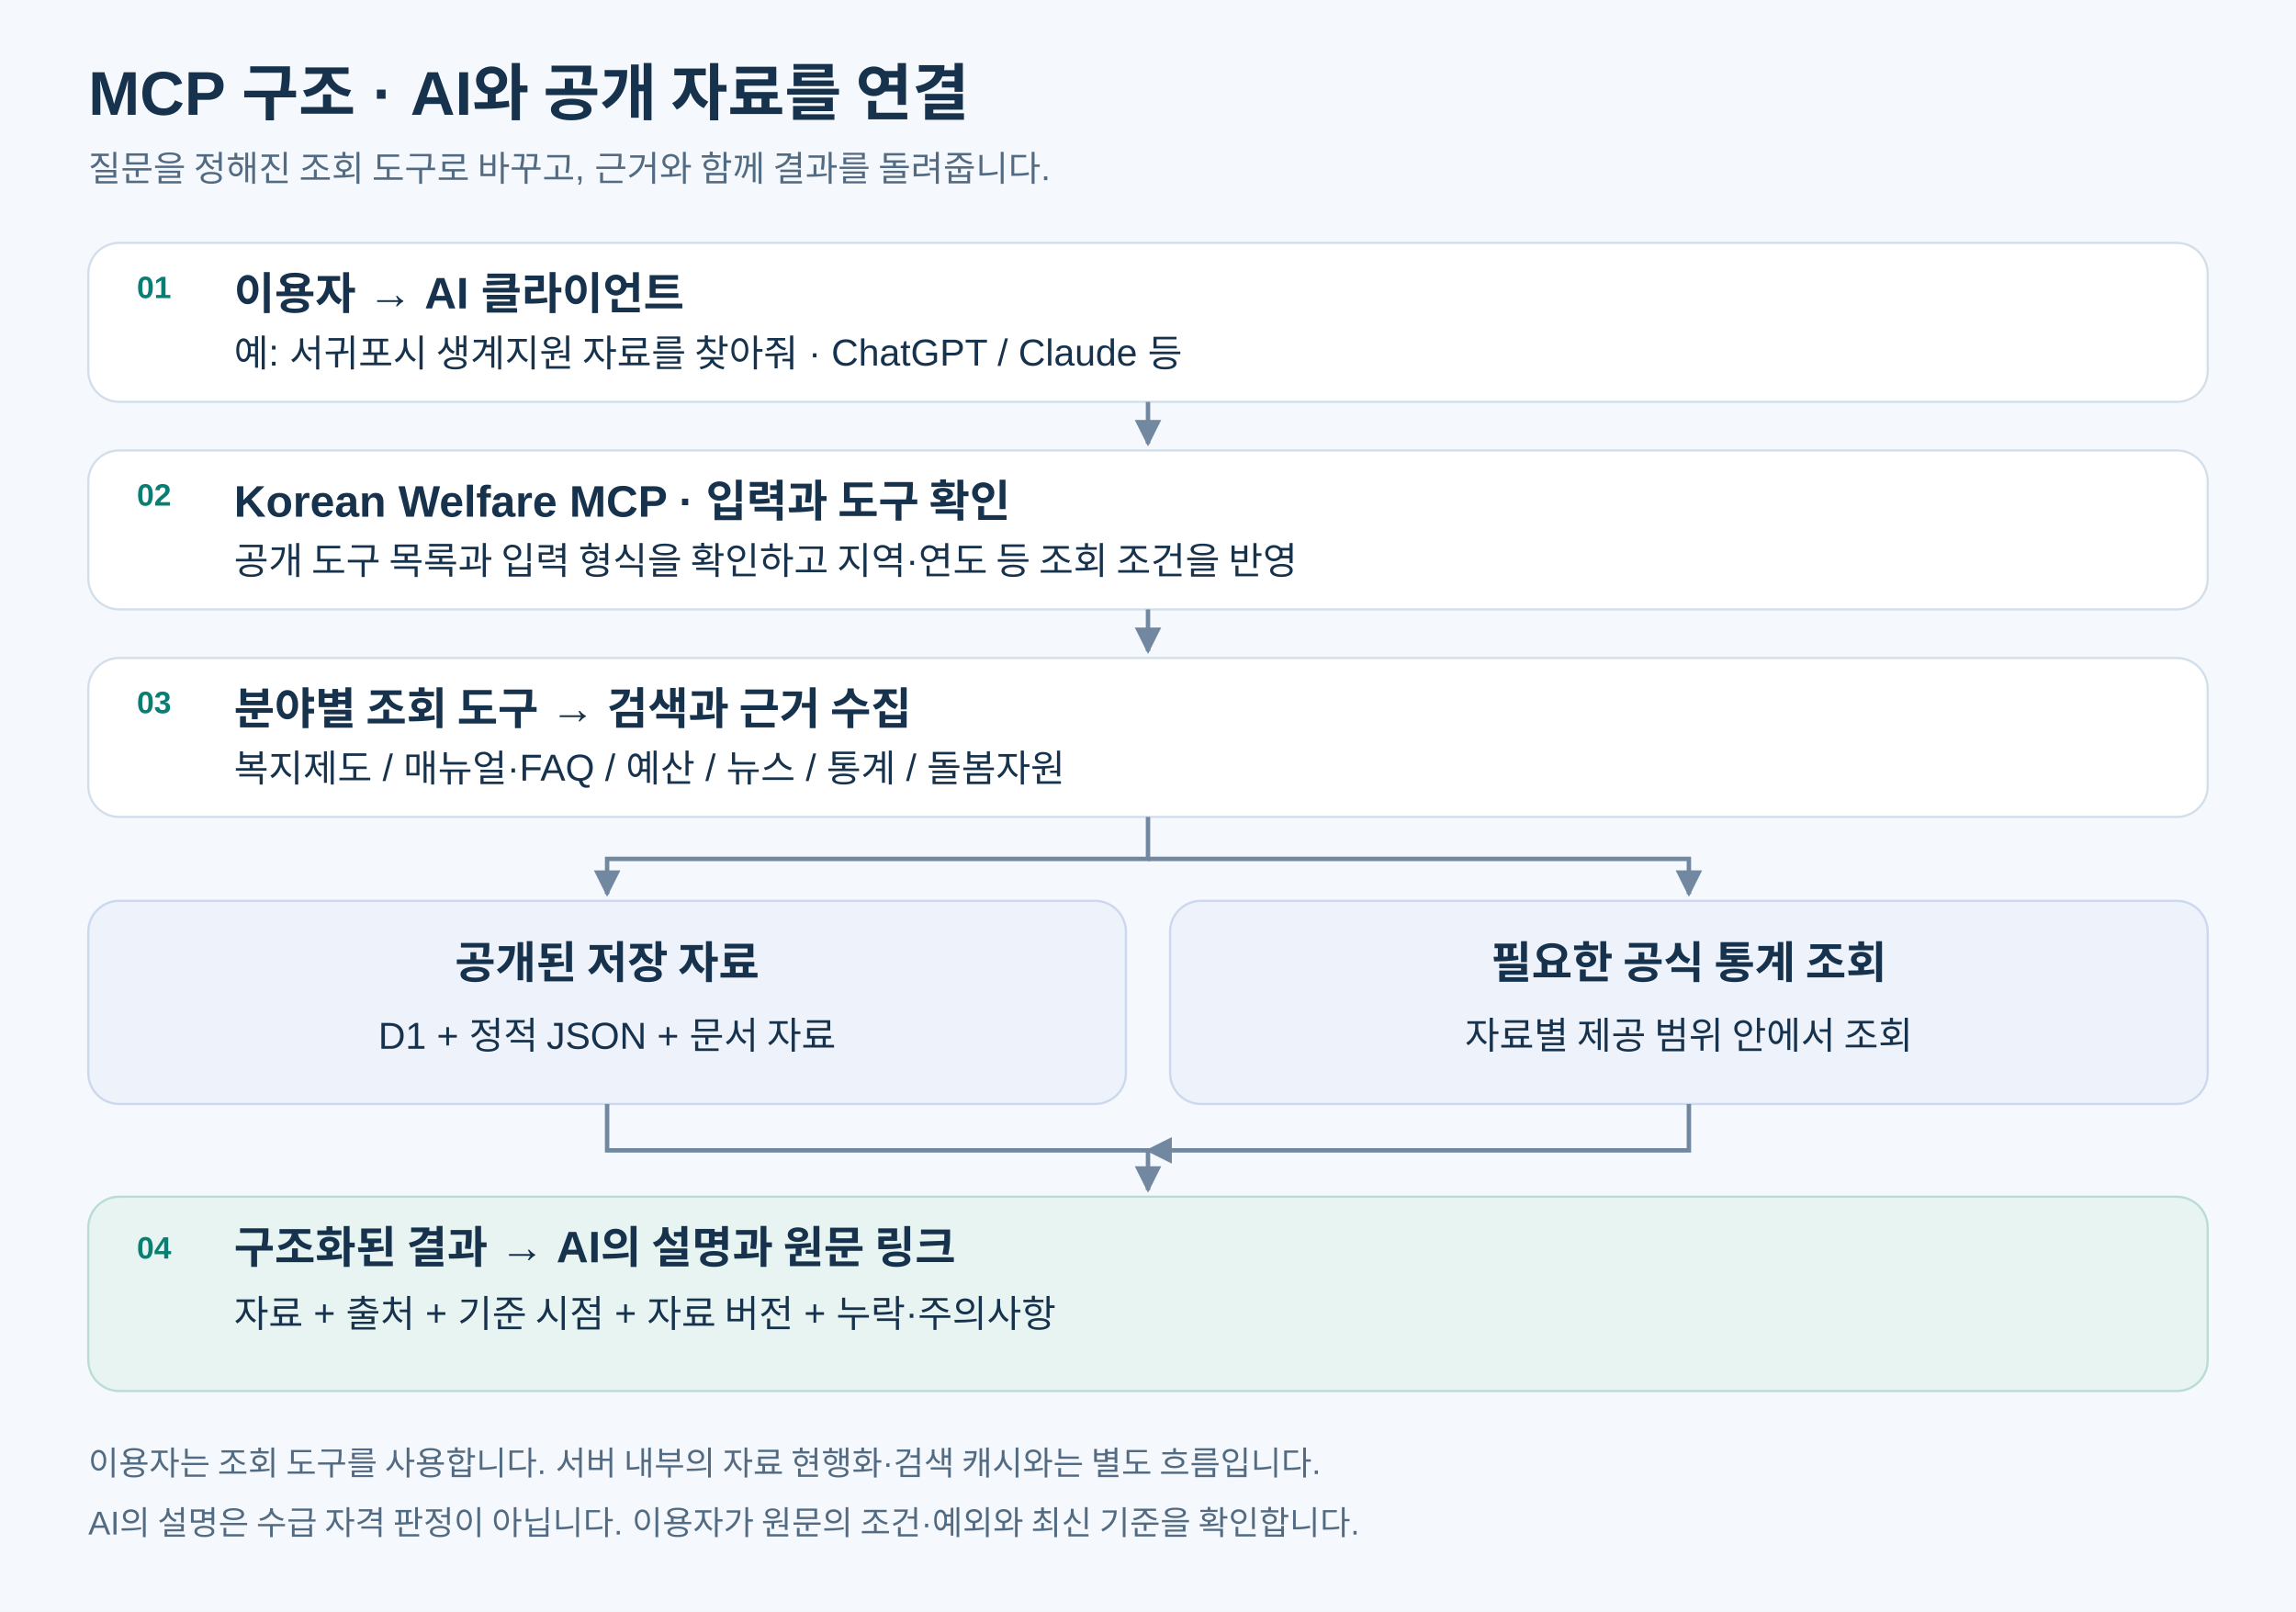
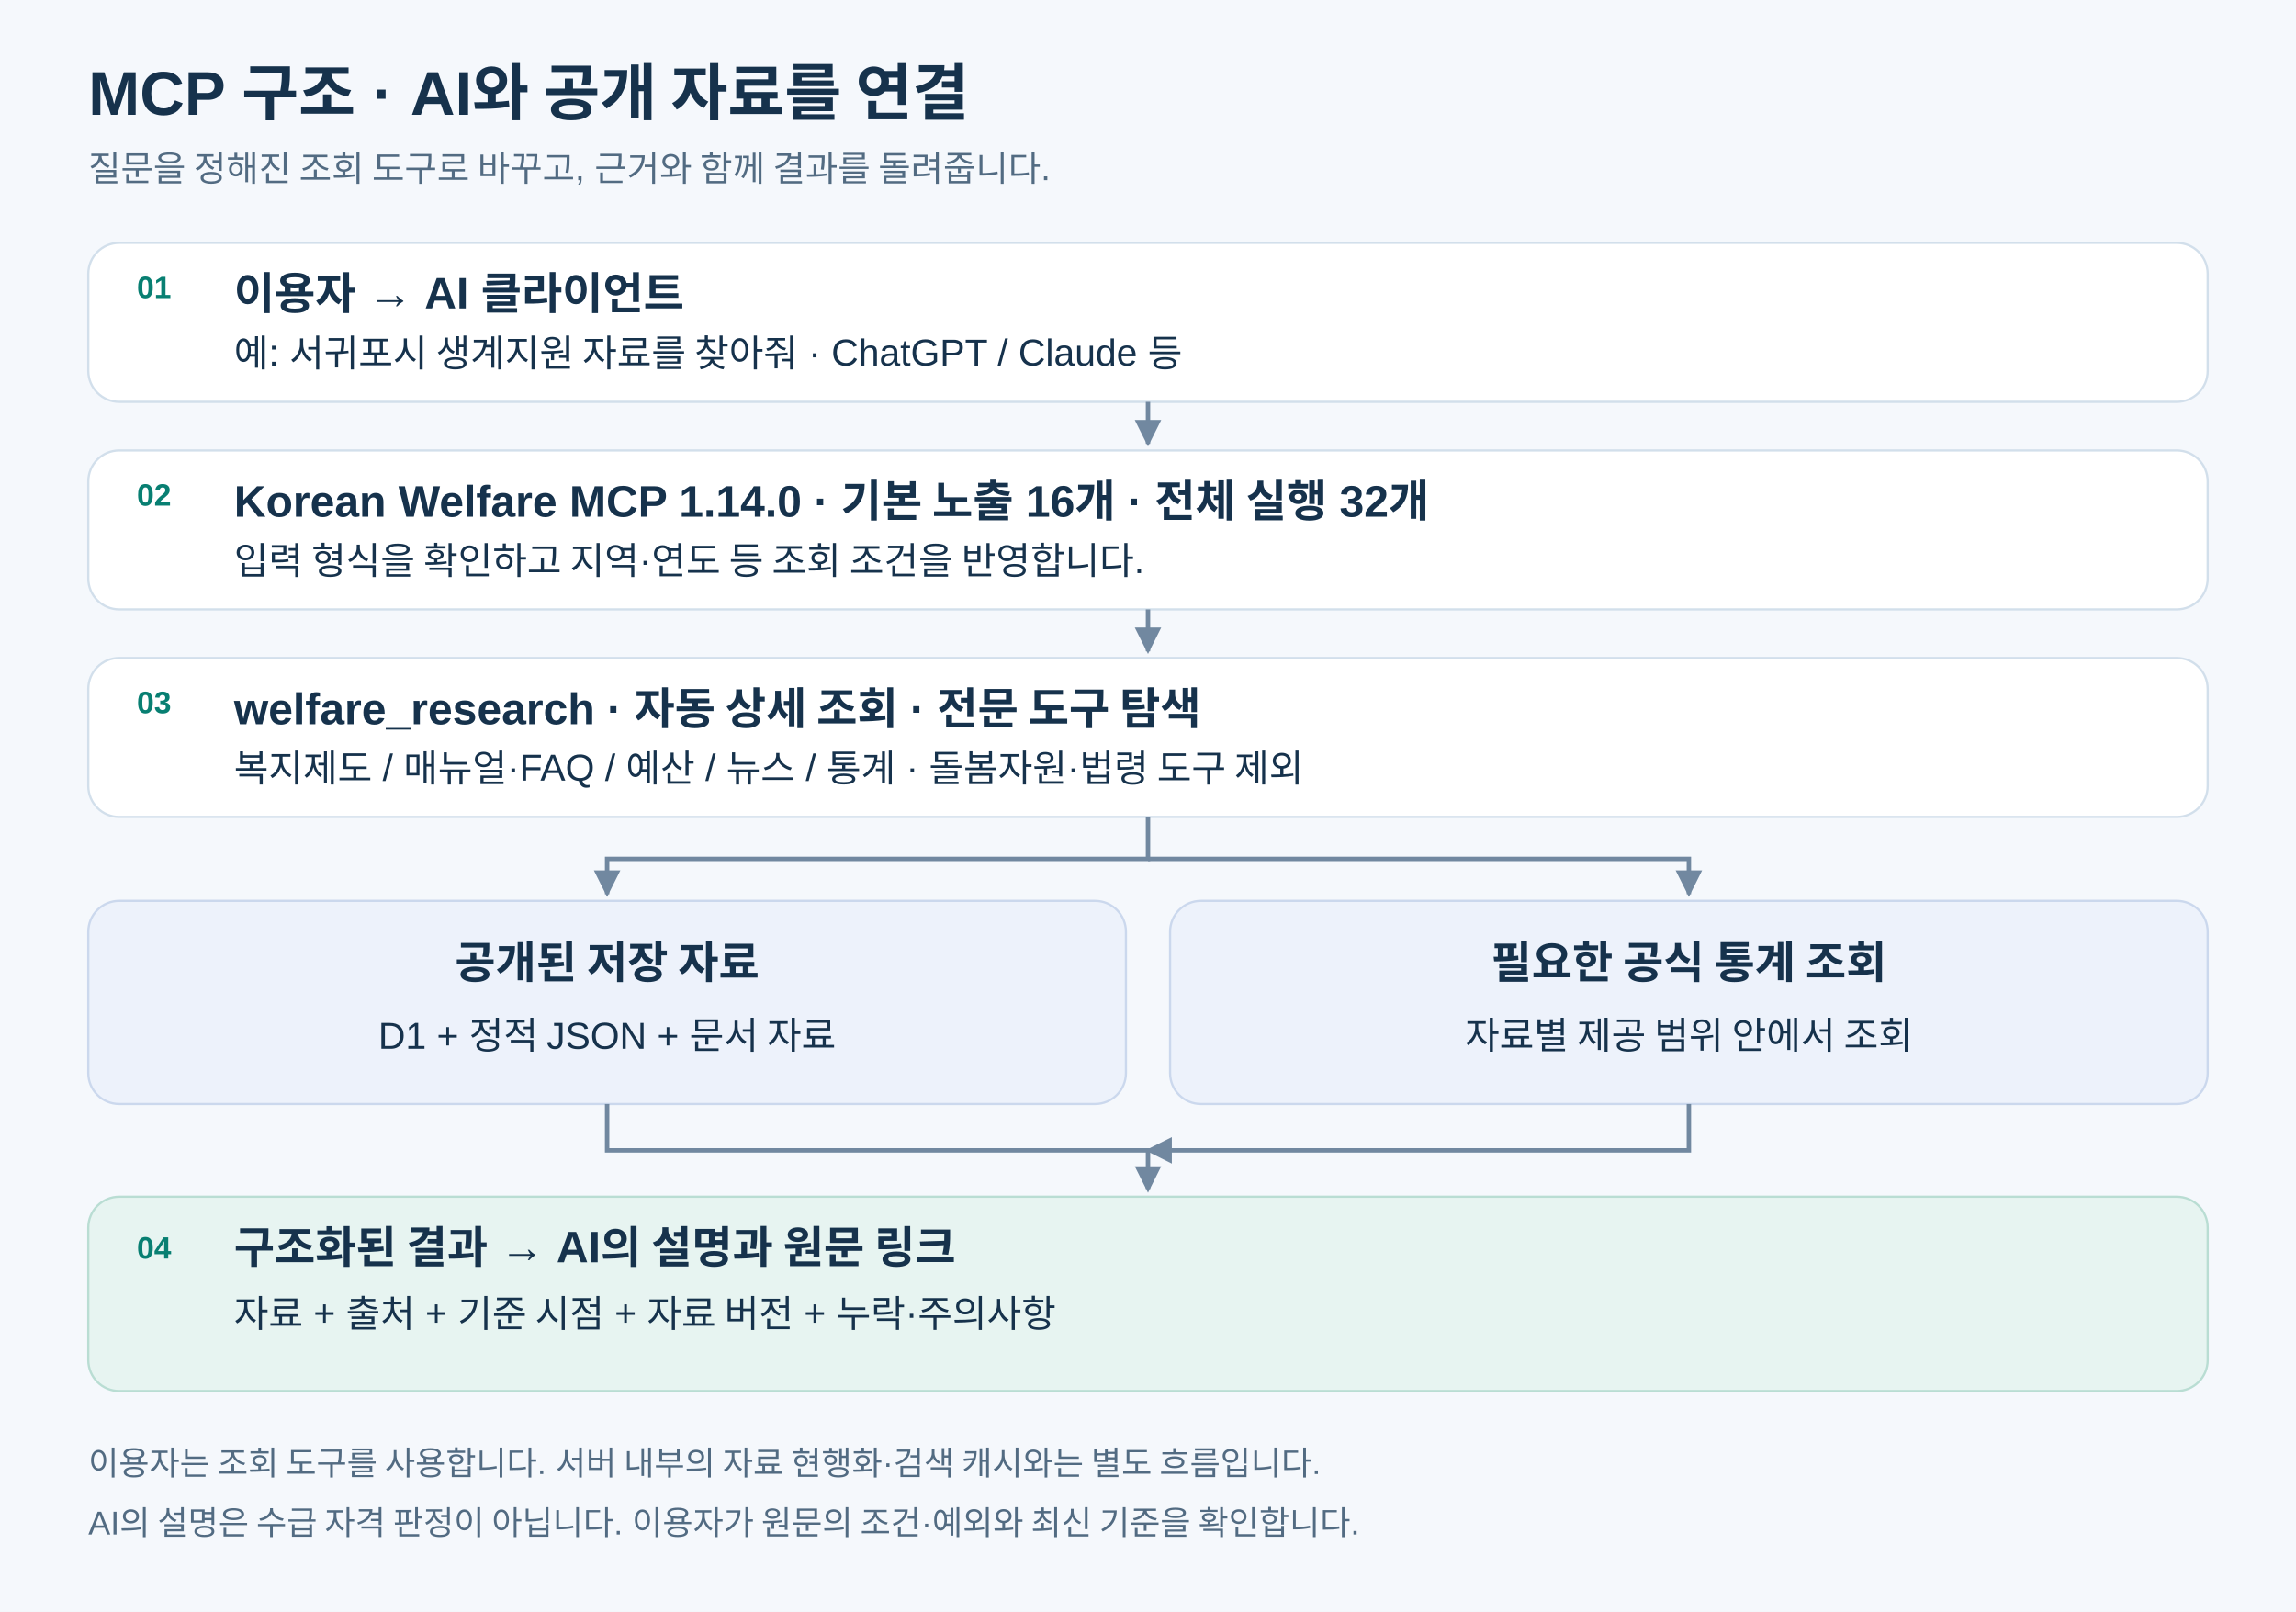
<svg xmlns="http://www.w3.org/2000/svg" width="1040" height="730" viewBox="0 0 1040 730" role="img" aria-labelledby="title description">
  <defs>
    <marker id="arrow" viewBox="0 0 10 10" refX="9" refY="5" markerWidth="6" markerHeight="6" orient="auto-start-reverse">
      <path d="M 0 0 L 10 5 L 0 10 z" fill="#7188a0" />
    </marker>
  </defs>
  <style>text{font-family:"Noto Sans KR","Malgun Gothic",Arial,sans-serif;fill:#16324c}.title{font-size:28px;font-weight:700}.subtitle{font-size:16px;fill:#526b82}.heading{font-size:20px;font-weight:700}.body{font-size:17px}.code{font-size:14px;fill:#526b82}.small{font-size:15px;fill:#526b82}.step{font-size:14px;font-weight:700;fill:#087f72}</style>
  <rect width="1040" height="730" fill="#f5f8fc" />
  <text x="40" y="52" class="title" text-anchor="start">MCP 구조 · AI와 공개 자료를 연결</text>
  <text x="40" y="82" class="subtitle" text-anchor="start">질문을 정해진 조회 도구로 바꾸고, 근거와 함께 결과를 돌려줍니다.</text>
  <rect x="40" y="110" width="960" height="72" rx="14" fill="#fff" stroke="#d2dfeb" />
  <text x="62" y="135" class="step" text-anchor="start">01</text>
  <text x="106" y="140" class="heading" text-anchor="start">이용자 → AI 클라이언트</text>
  <text x="106" y="166" class="body" text-anchor="start">예: 서귀포시 생계지원 자료를 찾아줘  ·  ChatGPT / Claude 등</text>
  <path d="M520 182 V201" fill="none" stroke="#7188a0" stroke-width="2" marker-end="url(#arrow)" />
  <rect x="40" y="204" width="960" height="72" rx="14" fill="#fff" stroke="#d2dfeb" />
  <text x="62" y="229" class="step" text-anchor="start">02</text>
-   <text x="106" y="234" class="heading" text-anchor="start">Korean Welfare MCP · 입력과 도구 확인</text>
-   <text x="106" y="260" class="body" text-anchor="start">공개 도구 목록과 입력 형식을 확인하고 지역·연도 등 조회 조건을 반영</text>
+   <text x="106" y="234" class="heading" text-anchor="start">Korean Welfare MCP 1.14.0 · 기본 노출 16개 · 전체 실행 32개</text>
+   <text x="106" y="260" class="body" text-anchor="start">입력 형식을 확인하고 지역·연도 등 조회 조건을 반영합니다.</text>
  <path d="M520 276 V295" fill="none" stroke="#7188a0" stroke-width="2" marker-end="url(#arrow)" />
  <rect x="40" y="298" width="960" height="72" rx="14" fill="#fff" stroke="#d2dfeb" />
  <text x="62" y="323" class="step" text-anchor="start">03</text>
-   <text x="106" y="328" class="heading" text-anchor="start">분야별 조회 도구 → 검색과 근거 수집</text>
-   <text x="106" y="354" class="body" text-anchor="start">복지제도 / 매뉴얼·FAQ / 예산 / 뉴스 / 통계 / 돌봄자원</text>
+   <text x="106" y="328" class="heading" text-anchor="start">welfare_research · 자동 상세 조회 · 전문 도구 탐색</text>
+   <text x="106" y="354" class="body" text-anchor="start">복지제도 / 매뉴얼·FAQ / 예산 / 뉴스 / 통계 · 돌봄자원·법령 도구 제외</text>
  <path d="M520 370 V389 H275 V405" fill="none" stroke="#7188a0" stroke-width="2" marker-end="url(#arrow)" />
  <path d="M520 389 H765 V405" fill="none" stroke="#7188a0" stroke-width="2" marker-end="url(#arrow)" />
  <rect x="40" y="408" width="470" height="92" rx="14" fill="#edf2fb" stroke="#cbd8ed" />
  <text x="275" y="443" class="heading" text-anchor="middle">공개된 저장 자료</text>
  <text x="275" y="475" class="body" text-anchor="middle">D1 + 정적 JSON + 문서 자료</text>
  <rect x="530" y="408" width="470" height="92" rx="14" fill="#edf2fb" stroke="#cbd8ed" />
  <text x="765" y="443" class="heading" text-anchor="middle">필요한 공식 통계 조회</text>
  <text x="765" y="475" class="body" text-anchor="middle">자료별 제공 범위 안에서 조회</text>
  <path d="M275 500 V521 H520 V539" fill="none" stroke="#7188a0" stroke-width="2" marker-end="url(#arrow)" />
  <path d="M765 500 V521 H520" fill="none" stroke="#7188a0" stroke-width="2" marker-end="url(#arrow)" />
  <rect x="40" y="542" width="960" height="88" rx="14" fill="#e7f4f1" stroke="#b9ddd3" />
  <text x="62" y="570" class="step" text-anchor="start">04</text>
  <text x="106" y="572" class="heading" text-anchor="start">구조화된 결과 → AI의 설명과 원문 링크</text>
  <text x="106" y="601" class="body" text-anchor="start">자료 + 출처 + 기준 시점 + 자료 버전 + 누락·주의사항</text>
  <text x="40" y="668" class="small" text-anchor="start">이용자는 조회 도구를 사용합니다. 서버 내부의 자료 현행화·검색 캐시와는 별도 흐름입니다.</text>
  <text x="40" y="695" class="small" text-anchor="start">AI의 설명은 수급 자격 판정이 아닙니다. 이용자가 원문의 조건·예외와 최신 기준을 확인합니다.</text>
</svg>
